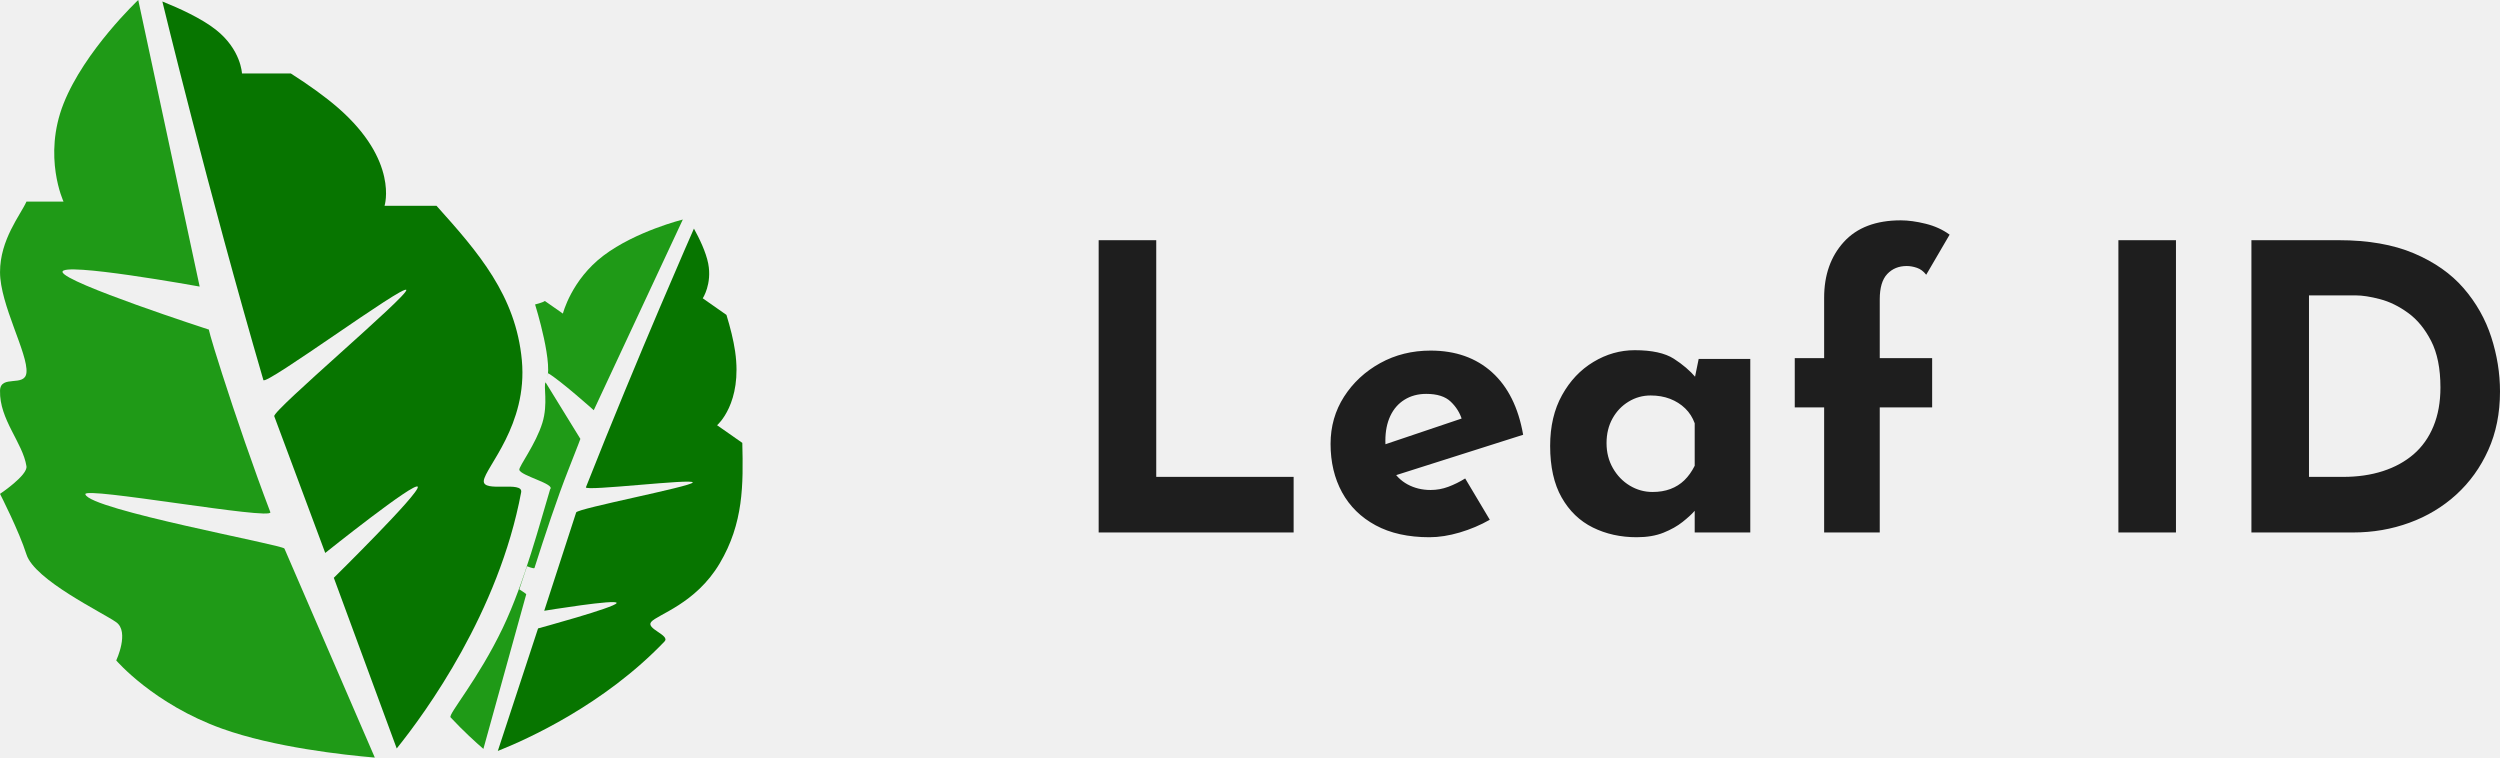
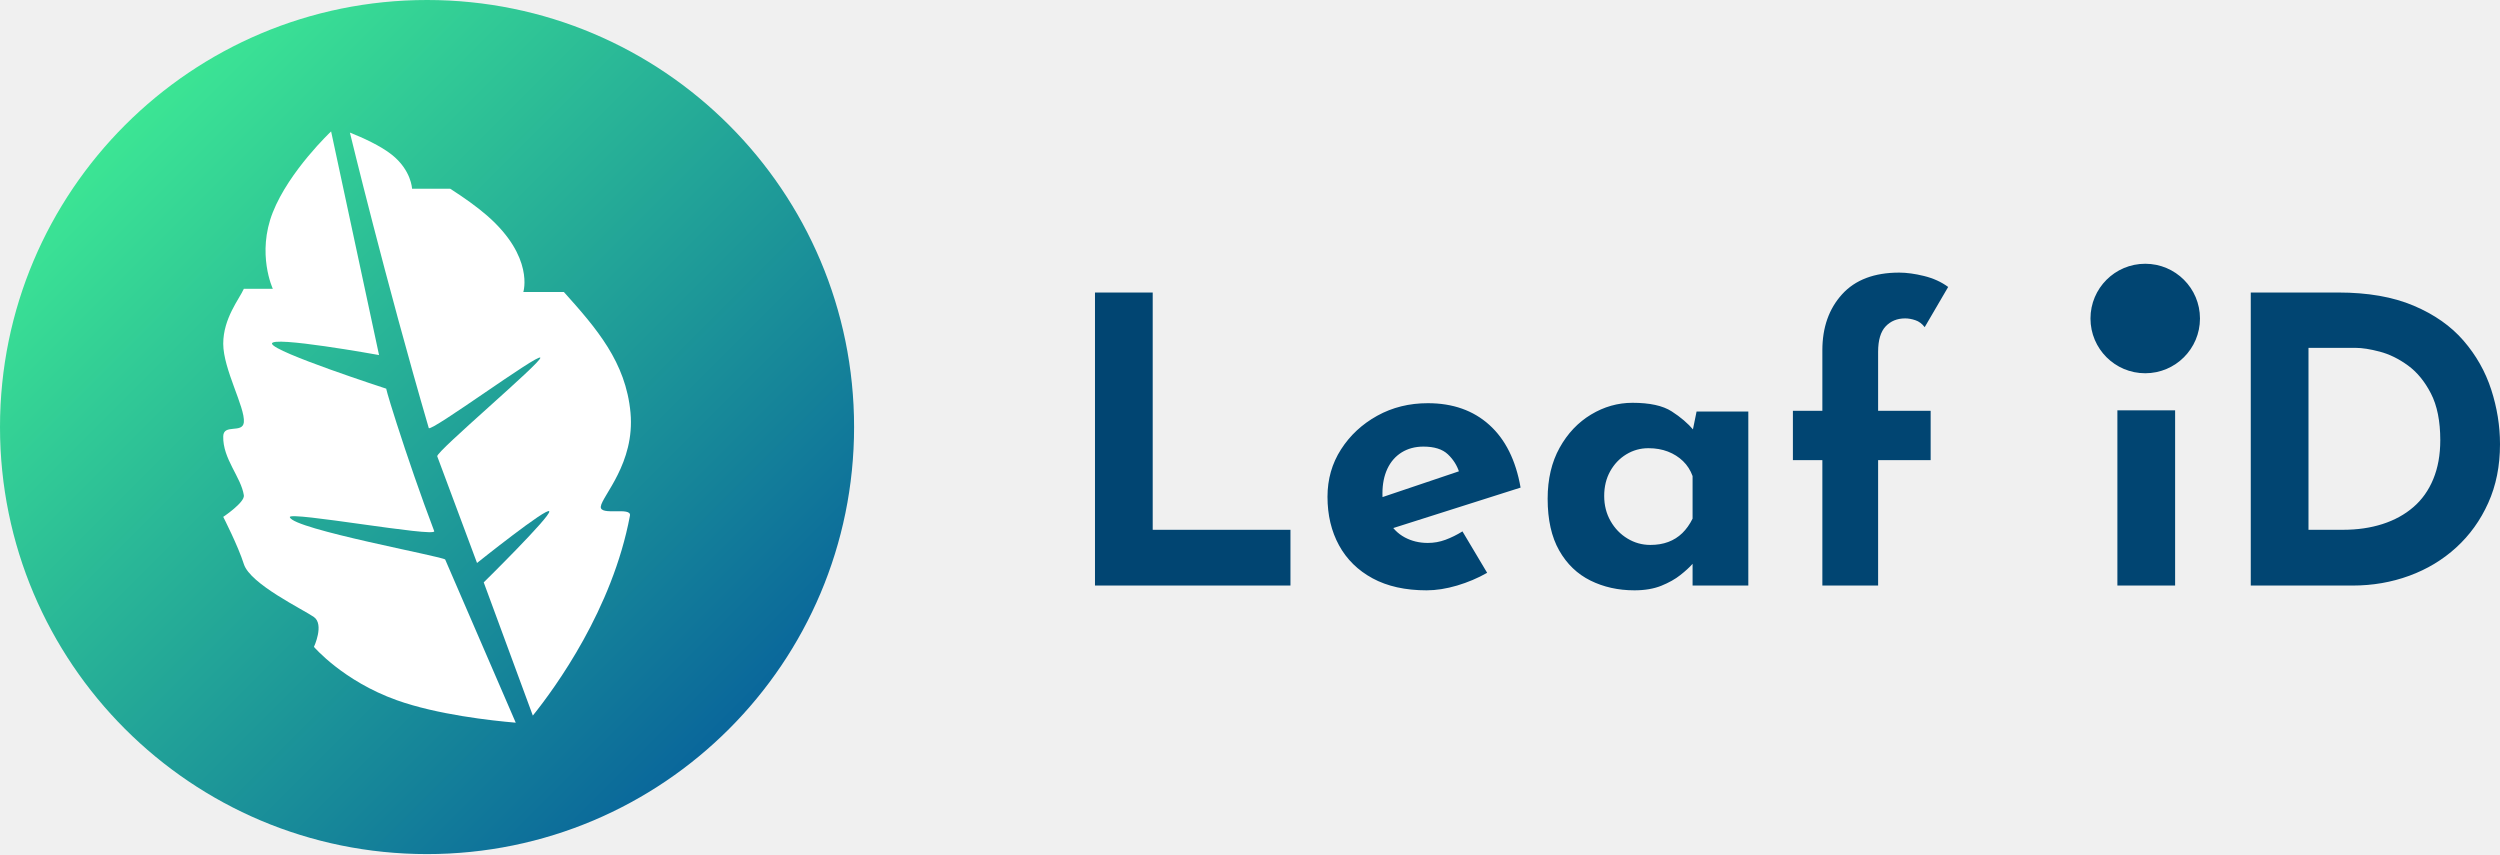
- <svg xmlns="http://www.w3.org/2000/svg" width="114.457px" height="34.684px" viewBox="0 0 114.457 34.684" version="1.1">
-   <g id="Group-3">
-     <path d="M31.77 10.466C32.012 10.903 32.319 11.53 32.424 12.067C32.606 13 32.174 13.657 32.174 13.657L33.259 14.417C33.439 15.004 33.582 15.578 33.656 16.088C34.002 18.474 32.83 19.468 32.83 19.468L33.985 20.276C34.03 22.195 34.045 23.948 32.947 25.798C31.85 27.648 30.093 28.132 29.812 28.475C29.555 28.788 30.699 29.081 30.424 29.368C27.652 32.268 24.127 33.851 22.791 34.381L24.634 28.771C24.634 28.771 28.16 27.812 28.23 27.61C28.3 27.408 24.916 27.963 24.916 27.963L26.379 23.46C26.449 23.275 31.643 22.277 31.714 22.091C31.791 21.893 26.747 22.508 26.825 22.309C29.206 16.279 31.77 10.466 31.77 10.466Z" id="Rectangle-Copy-5" fill="#077500" fill-rule="evenodd" stroke="none" />
-     <path d="M26.022 21.508C25.516 22.786 24.937 24.538 24.47 26.002C24.452 26.058 24.129 25.925 24.129 25.925L23.776 26.983C23.776 26.983 24.099 27.184 24.092 27.209L22.131 34.287C21.783 33.986 21.208 33.465 20.628 32.842C20.505 32.711 21.885 31.119 23.02 28.745C24.015 26.663 24.741 23.869 25.187 22.4C25.433 22.153 23.829 21.784 23.776 21.508C23.749 21.361 24.535 20.332 24.834 19.351C25.099 18.484 24.872 17.655 24.978 17.504C25.418 16.875 24.498 13.939 24.498 13.939C24.498 13.939 24.835 13.858 24.946 13.78L25.771 14.357C25.771 14.357 26.158 12.812 27.632 11.7C29.105 10.587 31.262 10.05 31.262 10.05L27.184 18.781C27.184 18.781 25.646 17.407 25.095 17.087C25.066 17.401 24.978 17.504 24.978 17.504L26.571 20.093C26.571 20.093 26.528 20.229 26.022 21.508Z" id="Rectangle-Copy-6" fill="#1F9A17" fill-rule="evenodd" stroke="none" />
-     <path d="M7.433 0.068C8.19 0.371 9.222 0.838 9.885 1.362C11.04 2.275 11.078 3.362 11.078 3.362L13.313 3.362C14.129 3.884 14.883 4.42 15.479 4.939C18.265 7.367 17.606 9.421 17.606 9.421L19.984 9.421C21.902 11.558 23.619 13.531 23.892 16.496C24.166 19.461 22.206 21.403 22.149 22.013C22.098 22.571 23.961 21.995 23.86 22.538C22.835 28.021 19.497 32.608 18.163 34.267L15.283 26.453C15.283 26.453 19.226 22.573 19.128 22.288C19.03 22.003 14.89 25.315 14.89 25.315L12.556 19.056C12.474 18.791 18.683 13.543 18.603 13.276C18.517 12.99 12.142 17.686 12.058 17.399C9.515 8.683 7.433 0.068 7.433 0.068Z" id="Rectangle-Copy-3" fill="#077500" fill-rule="evenodd" stroke="none" />
-     <path d="M10.174 17.128C10.784 19.031 11.605 21.42 12.377 23.449C12.525 23.838 3.761 22.252 3.909 22.631C4.092 23.332 12.956 24.945 13.022 25.115L17.16 34.684C15.74 34.564 12.548 34.213 10.174 33.363C7.03 32.237 5.322 30.237 5.322 30.237C5.322 30.237 5.936 28.925 5.322 28.488C4.707 28.05 1.584 26.559 1.211 25.383C0.876 24.322 0.001 22.61 0.001 22.61C0.001 22.61 1.275 21.76 1.211 21.346C1.046 20.272 -0.031 19.211 0.001 17.885C0.019 17.131 1.145 17.744 1.211 17.06C1.295 16.201 0.001 13.95 0.001 12.457C0.001 10.964 0.94 9.84 1.211 9.231L2.909 9.231C2.909 9.231 1.949 7.174 2.909 4.746C3.869 2.318 6.329 0 6.329 0L9.141 13.12C9.141 13.12 2.757 11.964 2.863 12.457C2.968 12.95 9.564 15.091 9.564 15.091C9.564 15.091 9.563 15.226 10.174 17.128Z" id="Rectangle-Copy-4" fill="#1F9A17" fill-rule="evenodd" stroke="none" />
+ <svg xmlns="http://www.w3.org/2000/svg" width="114.157px" height="39px" viewBox="0 0 114.157 39" version="1.1">
+   <defs>
+     <linearGradient gradientUnits="objectBoundingBox" x1="0" y1="0" x2="1" y2="1" id="gradient_1">
+       <stop offset="0%" stop-color="#46FF93" />
+       <stop offset="99.383%" stop-color="#004E9C" />
+     </linearGradient>
+   </defs>
+   <g id="Group-5">
+     <path d="M102.776 26.738L102.776 13.357L106.776 13.357C108.121 13.357 109.266 13.557 110.212 13.957C111.157 14.357 111.917 14.89 112.493 15.557C113.069 16.224 113.49 16.969 113.757 17.793C114.023 18.617 114.157 19.447 114.157 20.284C114.157 21.277 113.978 22.171 113.62 22.965C113.263 23.759 112.775 24.438 112.157 25.001C111.539 25.565 110.824 25.995 110.012 26.292C109.2 26.589 108.339 26.738 107.43 26.738L102.776 26.738ZM105.412 24.192L106.976 24.192C107.642 24.192 108.248 24.105 108.794 23.929C109.339 23.753 109.809 23.496 110.202 23.156C110.596 22.817 110.899 22.39 111.111 21.875C111.324 21.359 111.43 20.769 111.43 20.102C111.43 19.229 111.287 18.517 111.002 17.966C110.718 17.414 110.366 16.987 109.948 16.684C109.53 16.381 109.103 16.172 108.666 16.057C108.23 15.942 107.86 15.884 107.557 15.884L105.412 15.884L105.412 24.192ZM100.457 14.544C100.457 13.163 99.338 12.044 97.957 12.044C96.576 12.044 95.457 13.163 95.457 14.544C95.457 15.925 96.576 17.044 97.957 17.044C99.338 17.044 100.457 15.925 100.457 14.544ZM99.322 18.738L96.686 18.738L96.686 26.738L99.322 26.738L99.322 18.738ZM83.214 26.738L83.214 21.011L81.869 21.011L81.869 18.757L83.214 18.757L83.214 15.993C83.214 14.951 83.514 14.1 84.114 13.439C84.714 12.778 85.584 12.448 86.723 12.448C87.062 12.448 87.441 12.5 87.859 12.603C88.278 12.706 88.644 12.872 88.959 13.103L87.887 14.939C87.766 14.781 87.623 14.675 87.459 14.621C87.296 14.566 87.141 14.539 86.996 14.539C86.632 14.539 86.335 14.66 86.105 14.902C85.875 15.145 85.76 15.533 85.76 16.066L85.76 18.757L88.159 18.757L88.159 21.011L85.76 21.011L85.76 26.738L83.214 26.738ZM74.634 26.956C73.894 26.956 73.225 26.807 72.625 26.51C72.025 26.213 71.549 25.756 71.198 25.138C70.846 24.52 70.67 23.732 70.67 22.774C70.67 21.878 70.852 21.102 71.216 20.447C71.579 19.793 72.058 19.287 72.652 18.929C73.246 18.572 73.876 18.393 74.543 18.393C75.331 18.393 75.927 18.523 76.333 18.784C76.739 19.044 77.076 19.332 77.342 19.648L77.233 19.956L77.47 18.793L79.833 18.793L79.833 26.738L77.288 26.738L77.288 25.011L77.488 25.556C77.464 25.556 77.391 25.626 77.27 25.765C77.148 25.904 76.97 26.068 76.733 26.256C76.497 26.444 76.206 26.607 75.861 26.747C75.515 26.886 75.106 26.956 74.634 26.956L74.634 26.956ZM75.361 24.883C75.664 24.883 75.936 24.838 76.179 24.747C76.421 24.656 76.633 24.523 76.815 24.347C76.997 24.171 77.155 23.95 77.288 23.683L77.288 21.738C77.191 21.471 77.046 21.244 76.852 21.056C76.658 20.869 76.427 20.723 76.161 20.62C75.894 20.517 75.597 20.466 75.27 20.466C74.906 20.466 74.57 20.559 74.261 20.747C73.952 20.935 73.707 21.193 73.525 21.52C73.343 21.847 73.252 22.223 73.252 22.647C73.252 23.071 73.349 23.453 73.543 23.793C73.737 24.132 73.994 24.398 74.316 24.592C74.637 24.786 74.985 24.883 75.361 24.883L75.361 24.883ZM65.144 26.956C64.174 26.956 63.353 26.774 62.68 26.41C62.008 26.047 61.496 25.544 61.144 24.901C60.793 24.259 60.617 23.52 60.617 22.683C60.617 21.884 60.823 21.162 61.235 20.52C61.647 19.878 62.199 19.366 62.889 18.984C63.58 18.602 64.35 18.411 65.198 18.411C66.338 18.411 67.274 18.741 68.007 19.402C68.74 20.062 69.216 21.017 69.434 22.265L63.253 24.229L62.689 22.847L67.162 21.338L66.635 21.574C66.537 21.259 66.365 20.984 66.116 20.747C65.868 20.511 65.495 20.393 64.998 20.393C64.623 20.393 64.292 20.481 64.007 20.656C63.723 20.832 63.505 21.081 63.353 21.402C63.202 21.723 63.126 22.102 63.126 22.538C63.126 23.035 63.217 23.45 63.398 23.783C63.58 24.117 63.829 24.368 64.144 24.538C64.459 24.707 64.81 24.792 65.198 24.792C65.477 24.792 65.747 24.744 66.007 24.647C66.268 24.55 66.525 24.423 66.78 24.265L67.907 26.156C67.483 26.398 67.025 26.592 66.534 26.738C66.044 26.883 65.58 26.956 65.144 26.956L65.144 26.956ZM50 13.357L52.636 13.357L52.636 24.192L58.926 24.192L58.926 26.738L50 26.738L50 13.357Z" id="Leaf-ID-Copy-2" fill="#014572" stroke="none" />
+     <path d="M0 19.5C0 8.73 8.73 0 19.5 0C30.27 0 39 8.73 39 19.5C39 30.27 30.27 39 19.5 39C8.73 39 0 30.27 0 19.5Z" id="Oval" fill="url(#gradient_1)" fill-rule="evenodd" stroke="none" />
+     <g id="Group-3" transform="matrix(0.9999999 7.526111E-09 -7.526111E-09 0.9999999 10.19238 6)">
+       <path d="M5.785 0.054C6.375 0.289 7.178 0.652 7.694 1.061C8.593 1.771 8.623 2.617 8.623 2.617L10.363 2.617C10.998 3.024 11.585 3.441 12.049 3.845C14.217 5.735 13.704 7.334 13.704 7.334L15.556 7.334C17.049 8.997 18.385 10.534 18.598 12.842C18.811 15.149 17.285 16.661 17.241 17.136C17.201 17.571 18.652 17.123 18.573 17.545C17.775 21.813 15.176 25.384 14.138 26.676L11.896 20.593C11.896 20.593 14.966 17.572 14.889 17.35C14.813 17.129 11.59 19.707 11.59 19.707L9.773 14.835C9.71 14.628 14.543 10.543 14.481 10.335C14.414 10.113 9.451 13.768 9.386 13.544C7.406 6.76 5.785 0.054 5.785 0.054Z" id="Rectangle-Copy-3" fill="#FFFFFF" fill-rule="evenodd" stroke="none" />
+       <path d="M7.92 13.333C8.395 14.814 9.034 16.674 9.635 18.253C9.75 18.557 2.928 17.322 3.043 17.617C3.186 18.163 10.085 19.419 10.137 19.551L13.358 27C12.253 26.906 9.768 26.633 7.92 25.971C5.473 25.095 4.143 23.538 4.143 23.538C4.143 23.538 4.621 22.517 4.143 22.176C3.664 21.835 1.233 20.675 0.943 19.759C0.682 18.933 0.001 17.601 0.001 17.601C0.001 17.601 0.993 16.939 0.943 16.617C0.814 15.78 -0.024 14.954 0.001 13.923C0.015 13.336 0.891 13.812 0.943 13.28C1.008 12.611 0.001 10.859 0.001 9.697C0.001 8.535 0.732 7.66 0.943 7.186L2.265 7.186C2.265 7.186 1.517 5.585 2.265 3.695C3.012 1.804 4.927 -1.7391e-06 4.927 -1.7391e-06L7.116 10.213C7.116 10.213 2.146 9.313 2.228 9.697C2.311 10.081 7.445 11.748 7.445 11.748C7.445 11.748 7.445 11.852 7.92 13.333Z" id="Rectangle-Copy-4" fill="#FFFFFF" fill-rule="evenodd" stroke="none" />
+     </g>
  </g>
-   <path d="M103.076 24.378L103.076 10.997L107.076 10.997C108.421 10.997 109.566 11.197 110.512 11.597C111.457 11.997 112.217 12.531 112.793 13.197C113.369 13.864 113.79 14.609 114.057 15.433C114.323 16.257 114.457 17.088 114.457 17.924C114.457 18.918 114.278 19.812 113.92 20.605C113.563 21.399 113.075 22.078 112.457 22.642C111.839 23.205 111.124 23.636 110.312 23.932C109.5 24.229 108.639 24.378 107.73 24.378L103.076 24.378ZM105.712 21.833L107.276 21.833C107.942 21.833 108.548 21.745 109.094 21.569C109.639 21.393 110.109 21.136 110.503 20.797C110.896 20.457 111.199 20.03 111.411 19.515C111.624 19 111.73 18.409 111.73 17.742C111.73 16.87 111.587 16.158 111.302 15.606C111.018 15.055 110.666 14.627 110.248 14.325C109.83 14.021 109.403 13.812 108.966 13.697C108.53 13.582 108.16 13.524 107.857 13.524L105.712 13.524L105.712 21.833ZM96.986 10.997L99.622 10.997L99.622 24.378L96.986 24.378L96.986 10.997ZM83.514 24.378L83.514 18.651L82.169 18.651L82.169 16.397L83.514 16.397L83.514 13.633C83.514 12.591 83.814 11.74 84.414 11.079C85.014 10.419 85.884 10.088 87.023 10.088C87.362 10.088 87.741 10.14 88.159 10.243C88.578 10.346 88.944 10.513 89.259 10.743L88.187 12.579C88.066 12.422 87.923 12.316 87.76 12.261C87.596 12.206 87.441 12.179 87.296 12.179C86.932 12.179 86.635 12.3 86.405 12.543C86.175 12.785 86.06 13.173 86.06 13.706L86.06 16.397L88.459 16.397L88.459 18.651L86.06 18.651L86.06 24.378L83.514 24.378ZM74.934 24.596C74.194 24.596 73.525 24.448 72.925 24.151C72.325 23.854 71.849 23.396 71.498 22.778C71.146 22.16 70.97 21.372 70.97 20.415C70.97 19.518 71.152 18.742 71.516 18.088C71.879 17.433 72.358 16.927 72.952 16.57C73.546 16.212 74.176 16.033 74.843 16.033C75.63 16.033 76.227 16.164 76.633 16.424C77.039 16.685 77.376 16.973 77.642 17.288L77.533 17.597L77.77 16.433L80.133 16.433L80.133 24.378L77.588 24.378L77.588 22.651L77.788 23.196C77.764 23.196 77.691 23.266 77.57 23.405C77.448 23.545 77.27 23.708 77.033 23.896C76.797 24.084 76.506 24.248 76.161 24.387C75.815 24.526 75.406 24.596 74.934 24.596L74.934 24.596ZM75.661 22.524C75.964 22.524 76.237 22.478 76.479 22.387C76.721 22.296 76.933 22.163 77.115 21.987C77.297 21.811 77.454 21.59 77.588 21.324L77.588 19.378C77.491 19.112 77.346 18.884 77.152 18.697C76.958 18.509 76.727 18.363 76.461 18.26C76.194 18.157 75.897 18.106 75.57 18.106C75.206 18.106 74.87 18.2 74.561 18.388C74.252 18.575 74.006 18.833 73.825 19.16C73.643 19.488 73.552 19.863 73.552 20.287C73.552 20.712 73.649 21.093 73.843 21.433C74.037 21.772 74.294 22.039 74.615 22.233C74.937 22.427 75.285 22.524 75.661 22.524L75.661 22.524ZM65.444 24.596C64.474 24.596 63.653 24.414 62.98 24.05C62.308 23.687 61.796 23.184 61.444 22.542C61.093 21.899 60.917 21.16 60.917 20.324C60.917 19.524 61.123 18.803 61.535 18.16C61.947 17.518 62.499 17.006 63.189 16.624C63.88 16.242 64.65 16.051 65.498 16.051C66.638 16.051 67.574 16.382 68.307 17.042C69.04 17.703 69.516 18.657 69.734 19.905L63.553 21.869L62.989 20.487L67.462 18.978L66.934 19.215C66.838 18.899 66.665 18.624 66.416 18.387C66.168 18.151 65.795 18.033 65.298 18.033C64.922 18.033 64.592 18.121 64.307 18.297C64.023 18.472 63.804 18.721 63.653 19.042C63.502 19.363 63.426 19.742 63.426 20.178C63.426 20.675 63.517 21.09 63.698 21.424C63.88 21.757 64.129 22.008 64.444 22.178C64.759 22.348 65.11 22.433 65.498 22.433C65.777 22.433 66.047 22.384 66.307 22.287C66.568 22.19 66.825 22.063 67.08 21.905L68.207 23.796C67.783 24.038 67.325 24.232 66.834 24.378C66.344 24.523 65.88 24.596 65.444 24.596L65.444 24.596ZM50.3 10.997L52.936 10.997L52.936 21.833L59.226 21.833L59.226 24.378L50.3 24.378L50.3 10.997Z" id="Leaf-ID-Copy-2" fill="#1E1E1E" stroke="none" />
</svg>
